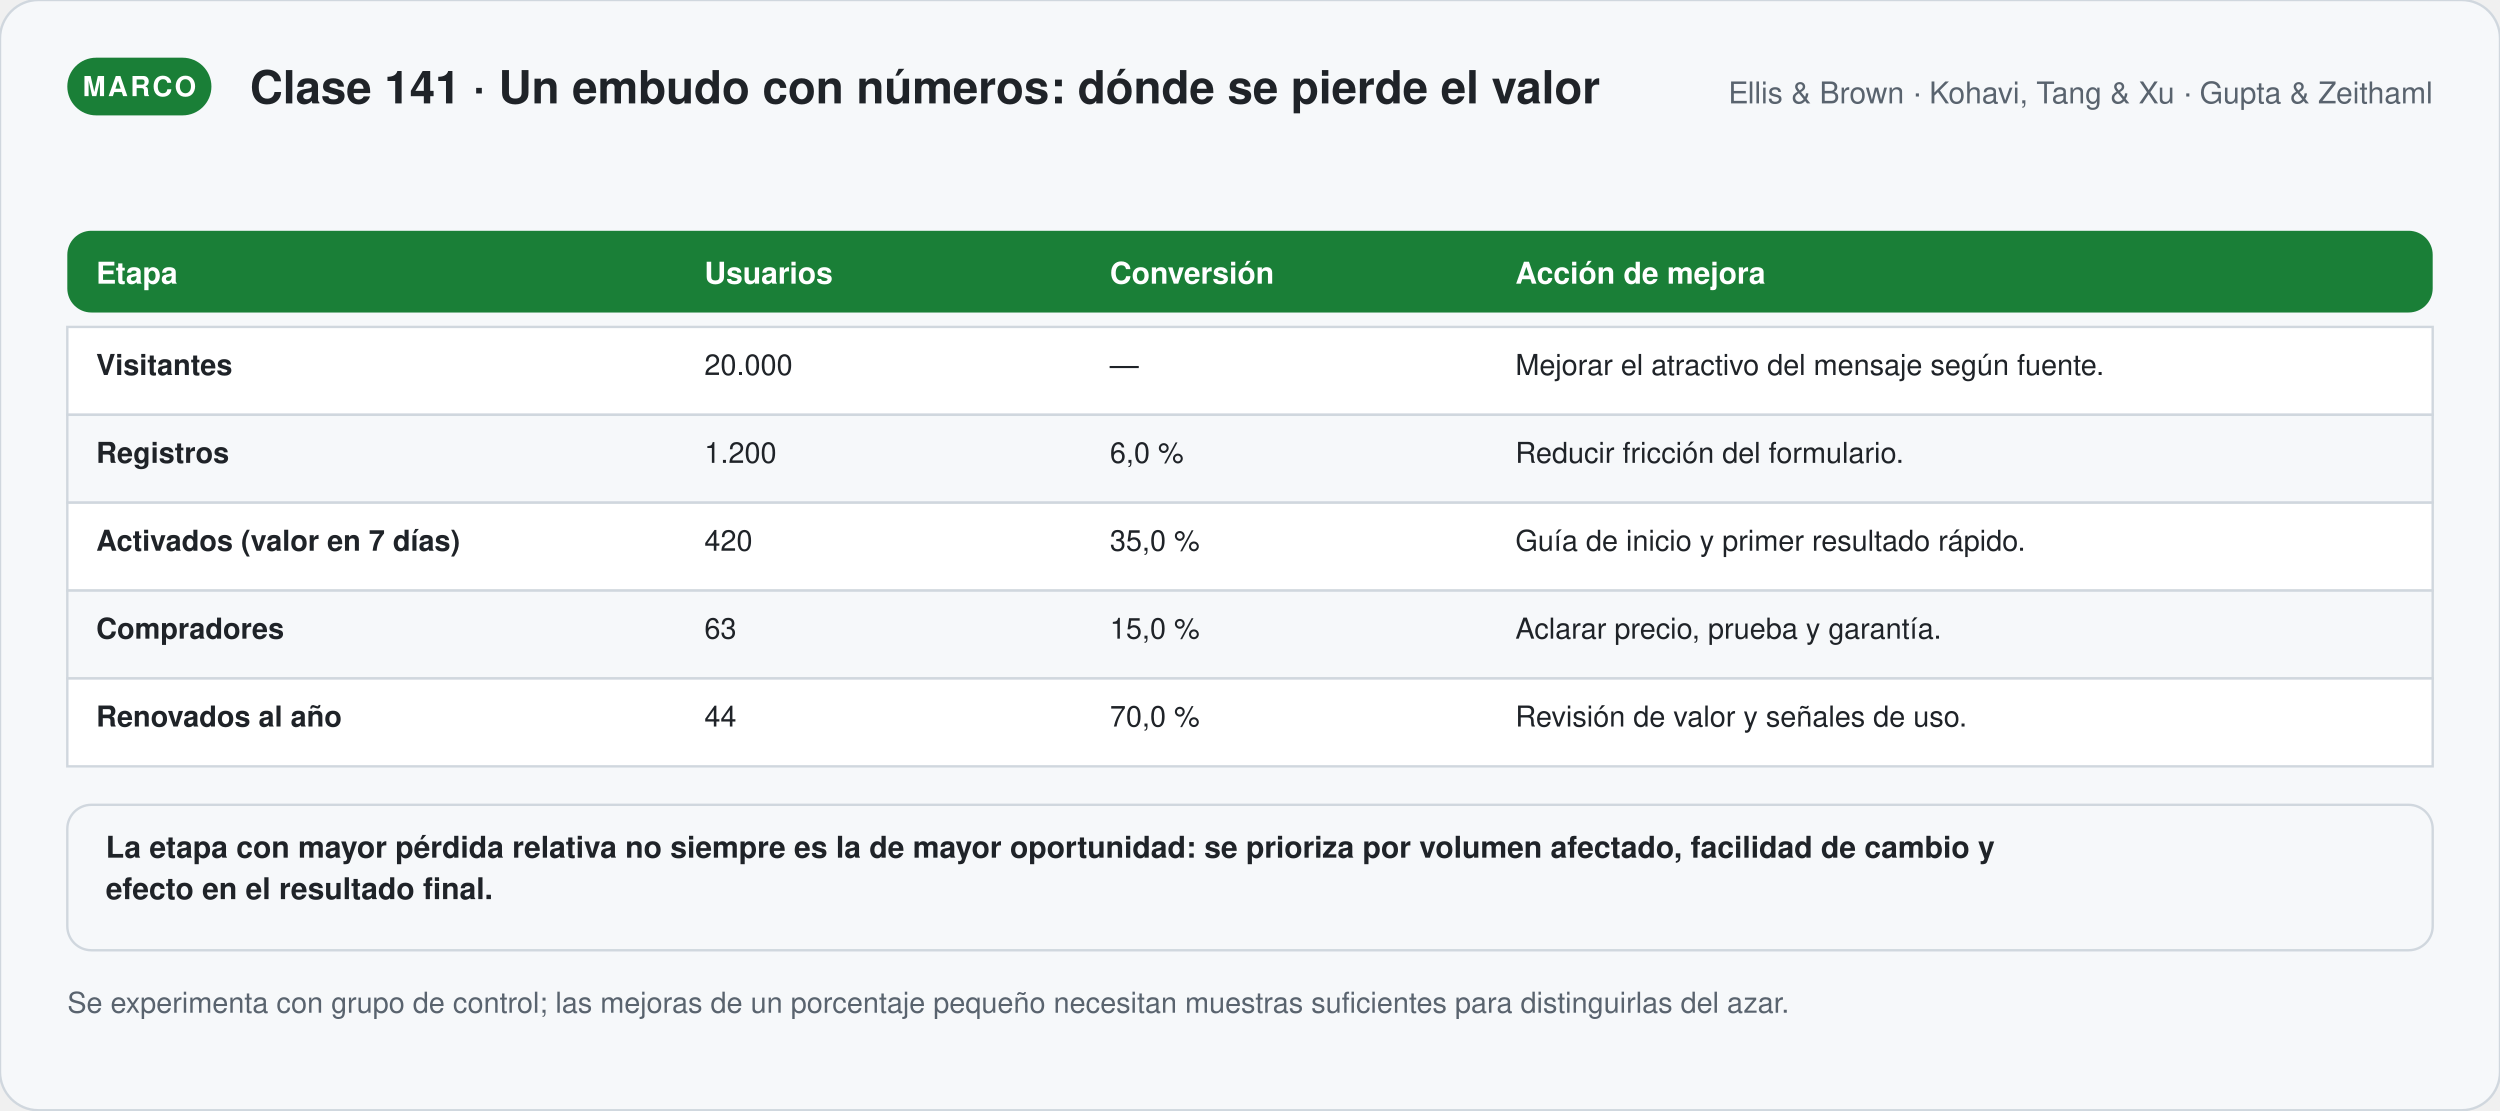
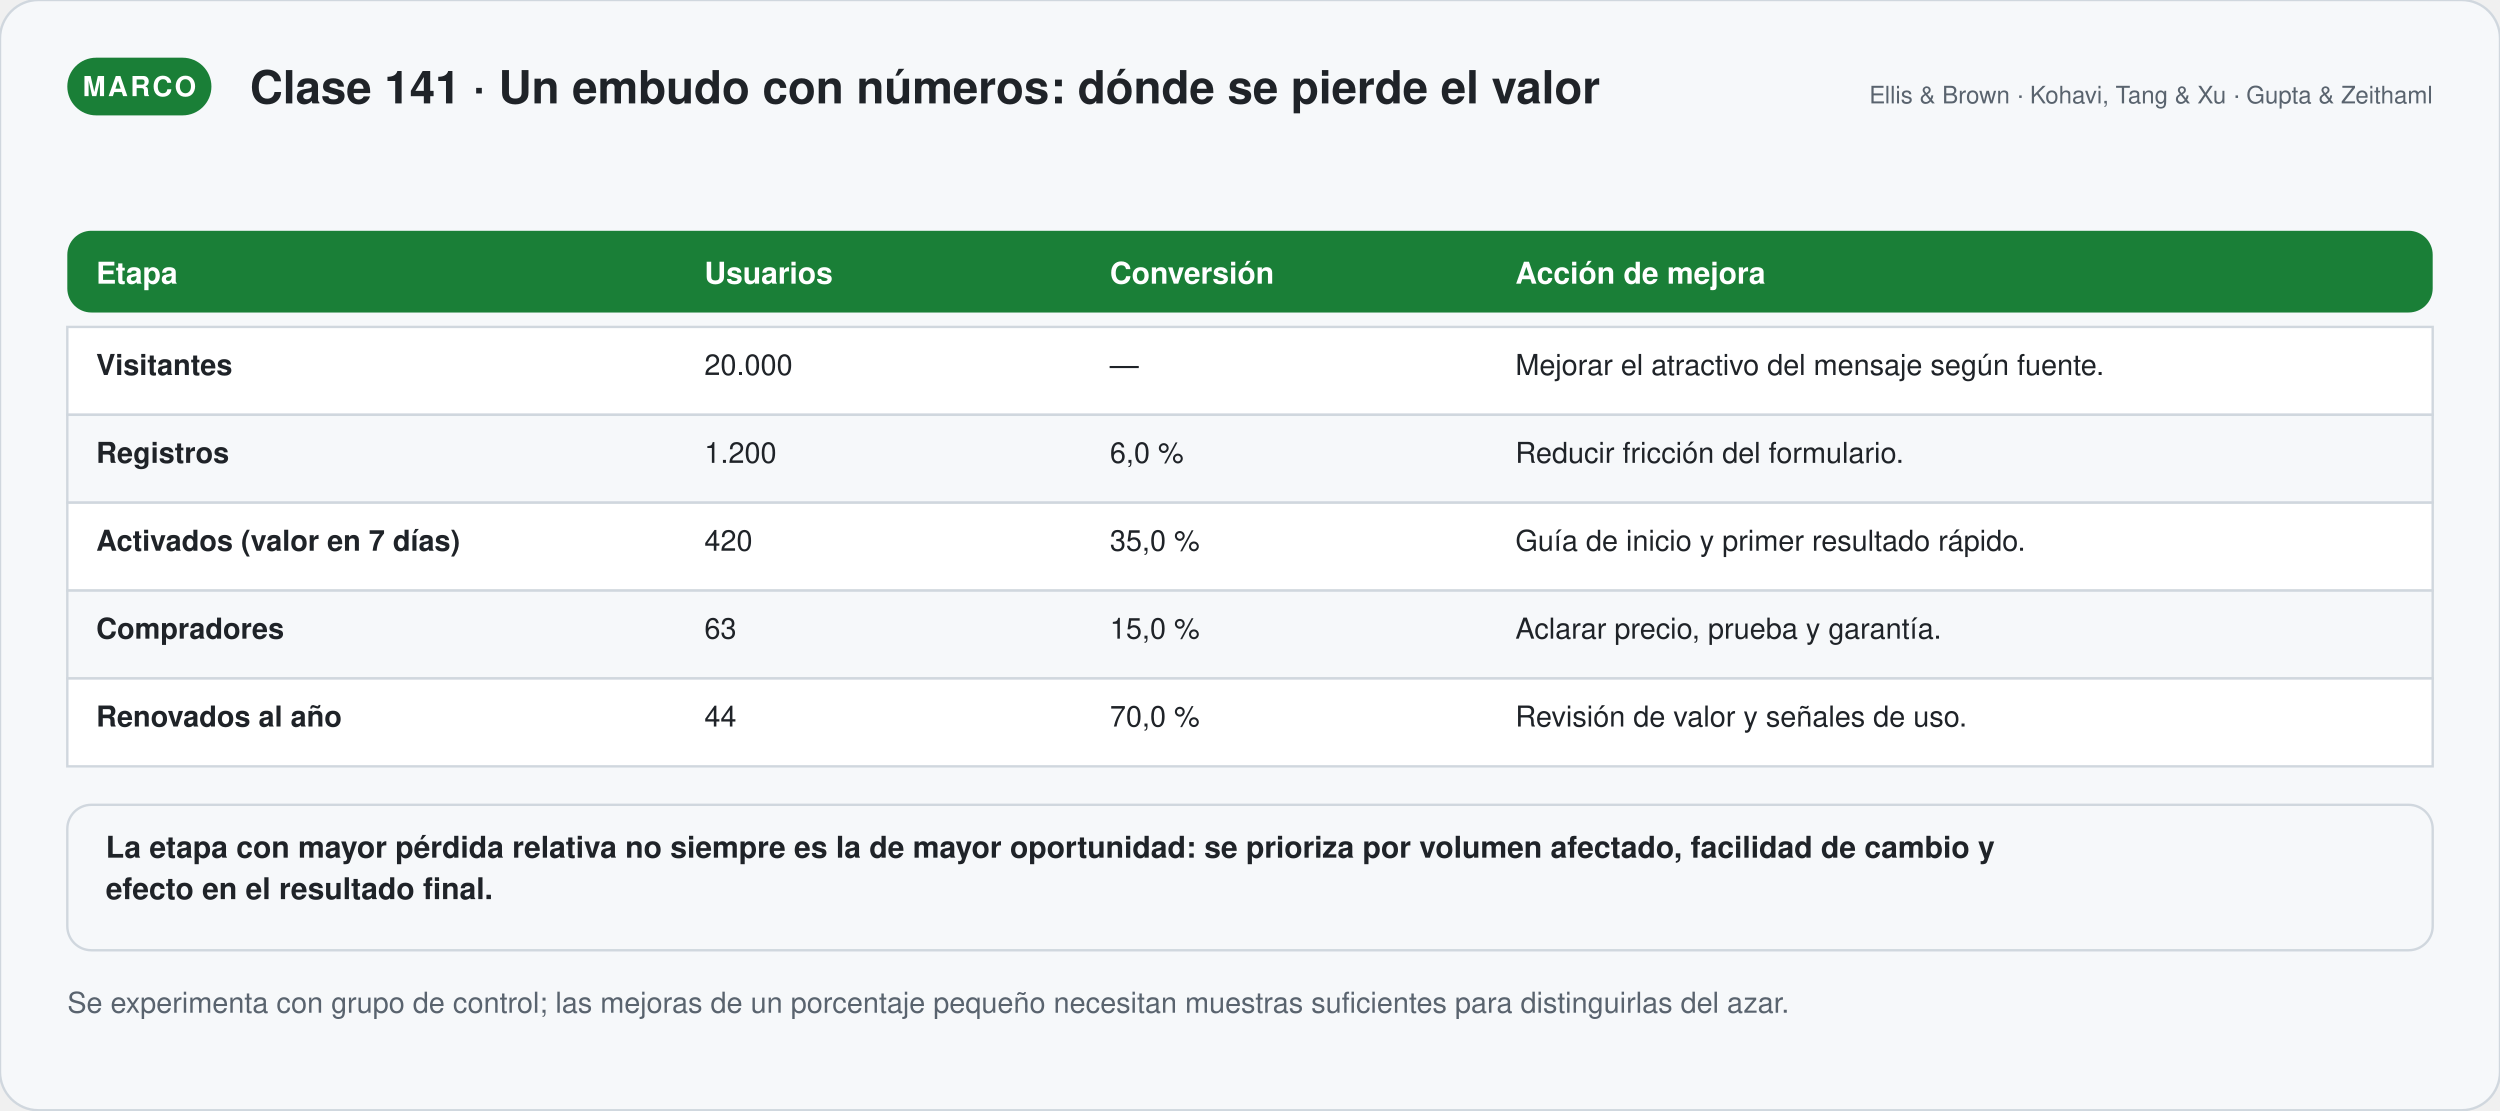
<svg xmlns="http://www.w3.org/2000/svg" viewBox="0 0 1040 461.86" width="1040" role="img" aria-labelledby="t-s141 d-s141" font-family="'Segoe UI', 'Helvetica Neue', Helvetica, Arial, sans-serif">
  <defs>
    <marker id="p-s141" viewBox="0 0 10 10" refX="8" refY="5" markerWidth="7" markerHeight="7" orient="auto">
      <path d="M1,1 L9,5 L1,9 Z" fill="#59636e" />
    </marker>
  </defs>
  <rect width="1040" height="461.86" rx="16" fill="#f6f8fa" stroke="#d0d7de" />
  <rect x="28" y="24" width="59.95" height="24" rx="12" fill="#1a7f37" />
  <text x="57.975" y="40" font-size="11.5" font-weight="700" fill="#ffffff" text-anchor="middle" letter-spacing="1">MARCO</text>
  <text x="103.95" y="43" font-size="19" font-weight="700" fill="#1f2328" text-anchor="start">Clase 141 · Un embudo con números: dónde se pierde el valor</text>
-   <text x="1012" y="43" font-size="12.5" font-weight="400" fill="#59636e" text-anchor="end">Ellis &amp; Brown · Kohavi, Tang &amp; Xu · Gupta &amp; Zeithaml</text>
+   <text x="1012" y="43" font-size="10" font-weight="400" fill="#59636e" text-anchor="end">Ellis &amp; Brown · Kohavi, Tang &amp; Xu · Gupta &amp; Zeithaml</text>
  <rect x="28" y="96" width="984" height="34" rx="10" fill="#1a7f37" />
  <text x="40" y="118" font-size="12.5" font-weight="700" fill="#ffffff" text-anchor="start">Etapa</text>
  <text x="293.029" y="118" font-size="12.5" font-weight="700" fill="#ffffff" text-anchor="start">Usuarios</text>
  <text x="461.714" y="118" font-size="12.5" font-weight="700" fill="#ffffff" text-anchor="start">Conversión</text>
  <text x="630.4" y="118" font-size="12.5" font-weight="700" fill="#ffffff" text-anchor="start">Acción de mejora</text>
  <rect x="28" y="136" width="984" height="36.56" rx="0" fill="#ffffff" stroke="#d0d7de" stroke-width="1" />
  <text x="40" y="156" font-size="12" font-weight="700" fill="#1f2328" text-anchor="start">Visitantes</text>
  <text x="293.029" y="156" font-size="12" font-weight="400" fill="#1f2328" text-anchor="start">20.000</text>
  <text x="461.714" y="156" font-size="12" font-weight="400" fill="#1f2328" text-anchor="start">—</text>
  <text x="630.4" y="156" font-size="12" font-weight="400" fill="#1f2328" text-anchor="start">Mejorar el atractivo del mensaje según fuente.</text>
  <rect x="28" y="172.56" width="984" height="36.56" rx="0" fill="#f6f8fa" stroke="#d0d7de" stroke-width="1" />
  <text x="40" y="192.56" font-size="12" font-weight="700" fill="#1f2328" text-anchor="start">Registros</text>
  <text x="293.029" y="192.56" font-size="12" font-weight="400" fill="#1f2328" text-anchor="start">1.200</text>
  <text x="461.714" y="192.56" font-size="12" font-weight="400" fill="#1f2328" text-anchor="start">6,0 %</text>
  <text x="630.4" y="192.56" font-size="12" font-weight="400" fill="#1f2328" text-anchor="start">Reducir fricción del formulario.</text>
  <rect x="28" y="209.12" width="984" height="36.56" rx="0" fill="#ffffff" stroke="#d0d7de" stroke-width="1" />
  <text x="40" y="229.12" font-size="12" font-weight="700" fill="#1f2328" text-anchor="start">Activados (valor en 7 días)</text>
  <text x="293.029" y="229.12" font-size="12" font-weight="400" fill="#1f2328" text-anchor="start">420</text>
  <text x="461.714" y="229.12" font-size="12" font-weight="400" fill="#1f2328" text-anchor="start">35,0 %</text>
  <text x="630.4" y="229.12" font-size="12" font-weight="400" fill="#1f2328" text-anchor="start">Guía de inicio y primer resultado rápido.</text>
  <rect x="28" y="245.68" width="984" height="36.56" rx="0" fill="#f6f8fa" stroke="#d0d7de" stroke-width="1" />
  <text x="40" y="265.68" font-size="12" font-weight="700" fill="#1f2328" text-anchor="start">Compradores</text>
  <text x="293.029" y="265.68" font-size="12" font-weight="400" fill="#1f2328" text-anchor="start">63</text>
  <text x="461.714" y="265.68" font-size="12" font-weight="400" fill="#1f2328" text-anchor="start">15,0 %</text>
  <text x="630.4" y="265.68" font-size="12" font-weight="400" fill="#1f2328" text-anchor="start">Aclarar precio, prueba y garantía.</text>
  <rect x="28" y="282.24" width="984" height="36.56" rx="0" fill="#ffffff" stroke="#d0d7de" stroke-width="1" />
  <text x="40" y="302.24" font-size="12" font-weight="700" fill="#1f2328" text-anchor="start">Renovados al año</text>
  <text x="293.029" y="302.24" font-size="12" font-weight="400" fill="#1f2328" text-anchor="start">44</text>
  <text x="461.714" y="302.24" font-size="12" font-weight="400" fill="#1f2328" text-anchor="start">70,0 %</text>
  <text x="630.4" y="302.24" font-size="12" font-weight="400" fill="#1f2328" text-anchor="start">Revisión de valor y señales de uso.</text>
  <rect x="28" y="334.8" width="984" height="60.5" rx="10" fill="#f6f8fa" stroke="#d0d7de" stroke-width="1" />
  <text x="44" y="356.8" font-size="12.5" font-weight="600" fill="#1f2328" text-anchor="start">La etapa con mayor pérdida relativa no siempre es la de mayor oportunidad: se prioriza por volumen afectado, facilidad de cambio y</text>
  <text x="44" y="374.05" font-size="12.5" font-weight="600" fill="#1f2328" text-anchor="start">efecto en el resultado final.</text>
  <text x="28" y="421.3" font-size="12" font-weight="400" fill="#59636e" text-anchor="start">Se experimenta con grupo de control; las mejoras de un porcentaje pequeño necesitan muestras suficientes para distinguirlas del azar.</text>
</svg>
